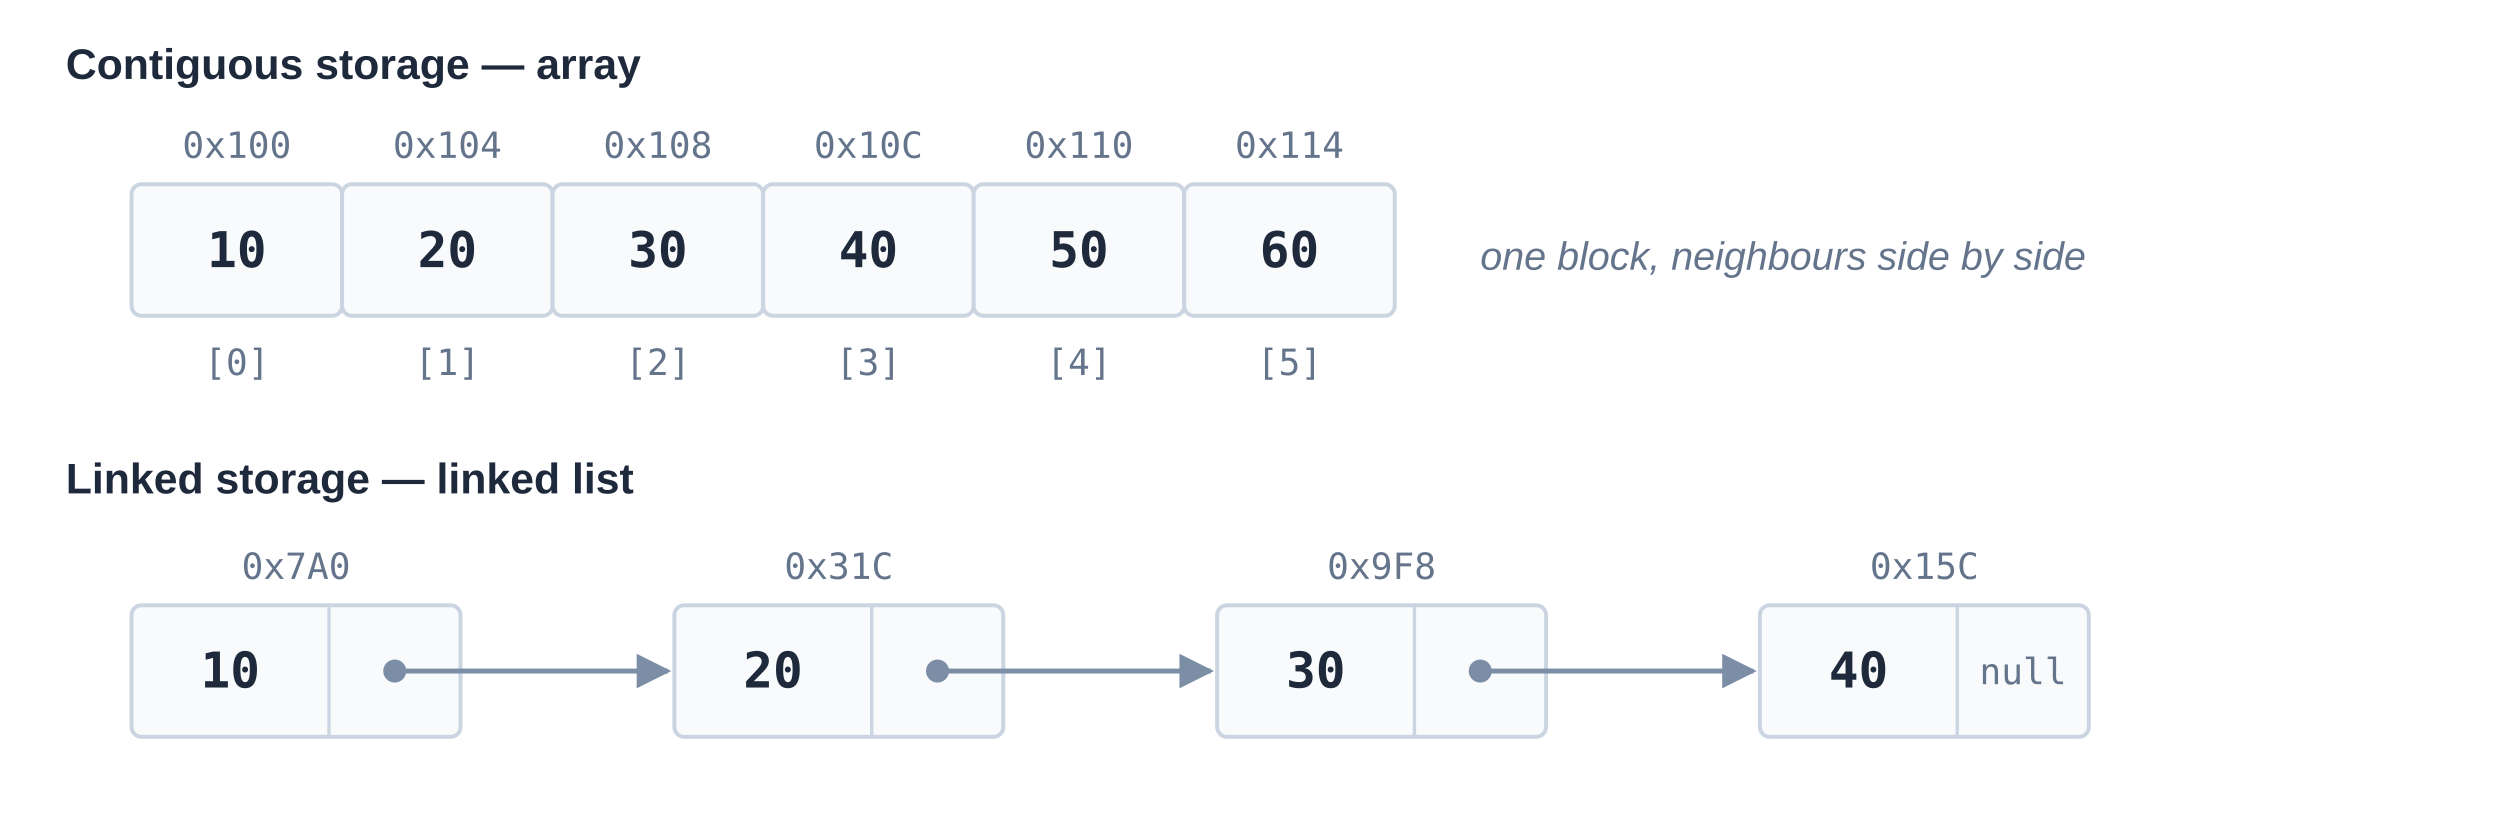
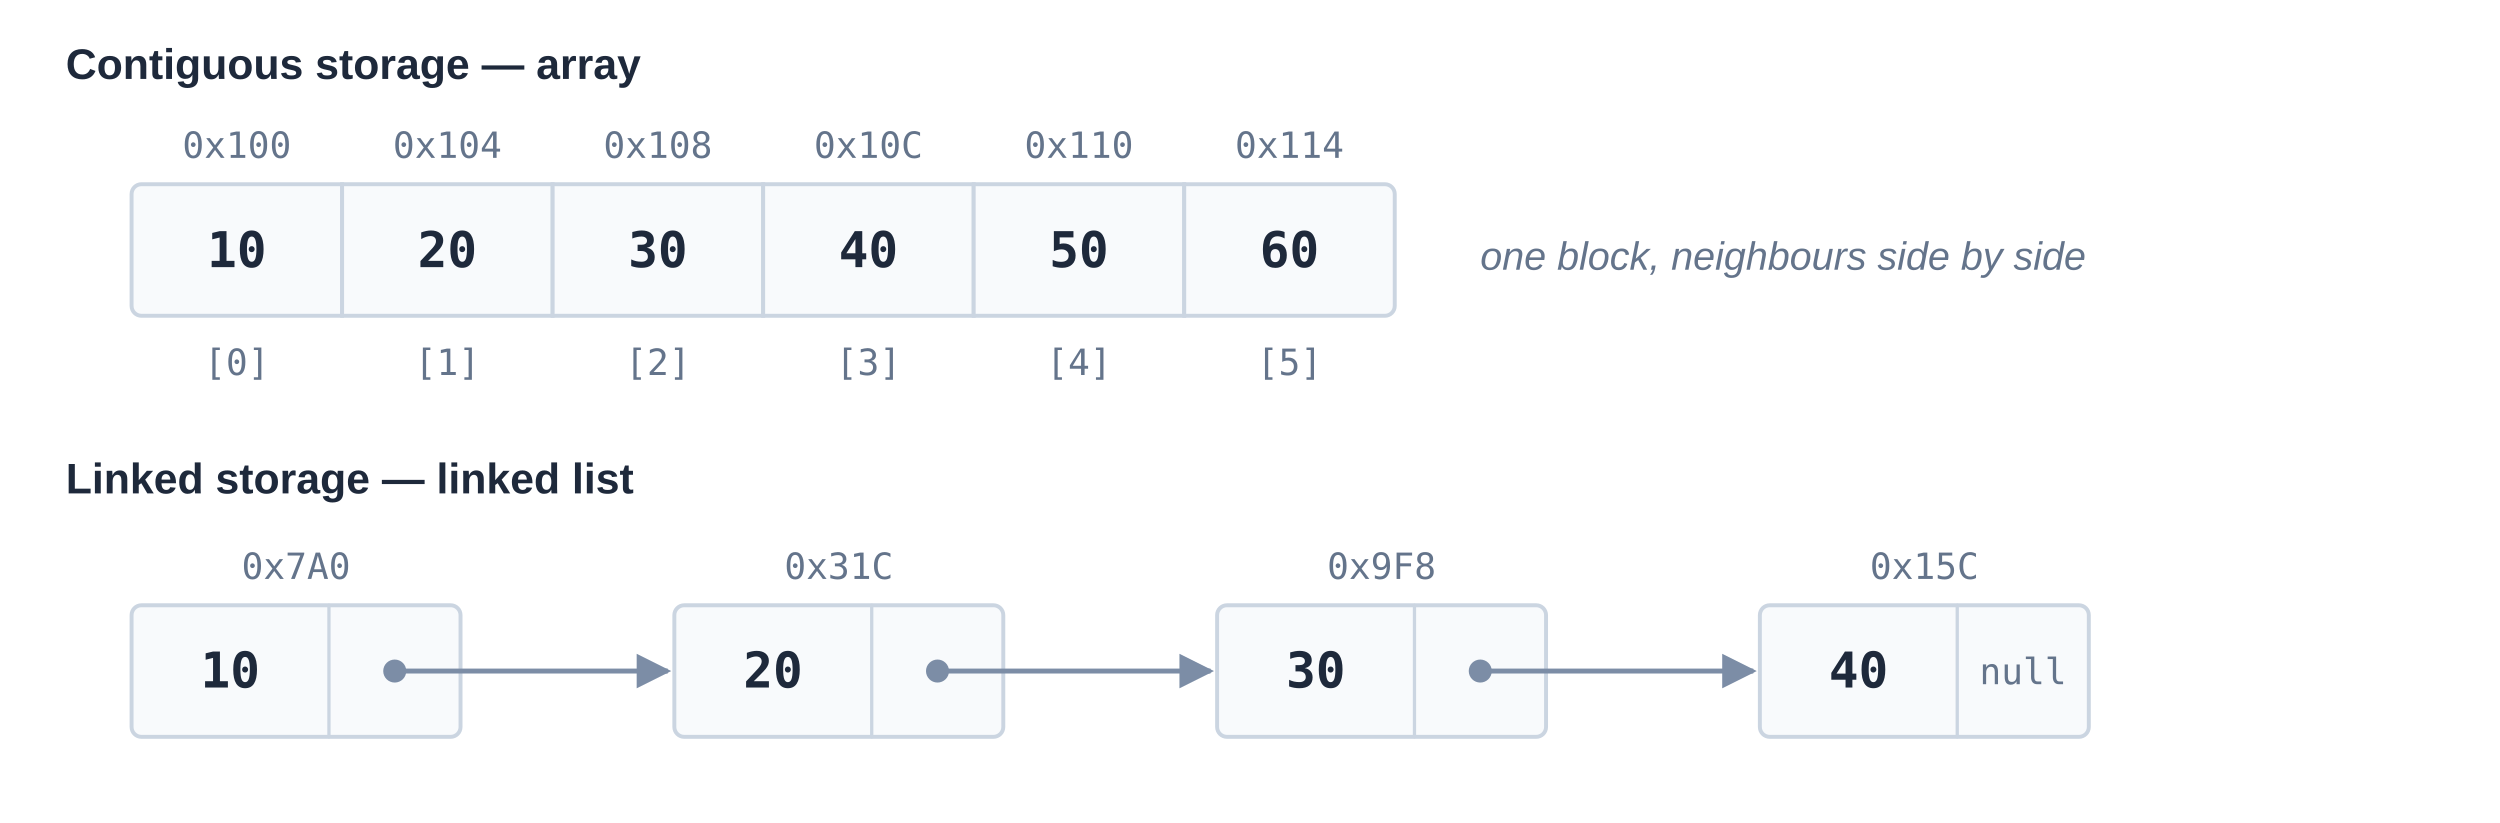
<svg xmlns="http://www.w3.org/2000/svg" width="760" height="250" viewBox="0 0 760 250" role="img" aria-label="Contiguous storage: an array keeps values 10 to 60 in adjacent memory cells at addresses 0x100, 0x104 and so on. Linked storage: a linked list keeps nodes at scattered addresses, each node holding a value and a reference to the next node, ending in null">
  <defs>
    <marker id="cl-a" viewBox="0 0 10 10" refX="9" refY="5" markerWidth="7" markerHeight="7" orient="auto-start-reverse">
      <path d="M0 0 L10 5 L0 10 Z" fill="#7C8DA6" />
    </marker>
    <marker id="cl-h" viewBox="0 0 10 10" refX="9" refY="5" markerWidth="7" markerHeight="7" orient="auto-start-reverse">
      <path d="M0 0 L10 5 L0 10 Z" fill="#B45309" />
    </marker>
    <filter id="cl-s" x="-10%" y="-15%" width="120%" height="150%">
      <feDropShadow dx="0" dy="1.5" stdDeviation="1.5" flood-color="#0F172A" flood-opacity="0.10" />
    </filter>
  </defs>
  <text x="20" y="24" text-anchor="start" font-family="system-ui, -apple-system, 'Segoe UI', Arial, sans-serif" font-size="13" font-weight="600" fill="#1E293B">Contiguous storage — array</text>
  <text x="72" y="48" text-anchor="middle" font-family="ui-monospace, Consolas, monospace" font-size="11" font-weight="400" fill="#64748B">0x100</text>
-   <rect x="40" y="56" width="64" height="40" rx="3" fill="#F8FAFC" stroke="#CBD5E1" stroke-width="1.2" />
+   <path d="M43 56 H104 A0 0 0 0 1 104 56 V96 A0 0 0 0 1 104 96 H43 A3 3 0 0 1 40 93 V59 A3 3 0 0 1 43 56 Z" fill="#F8FAFC" stroke="#CBD5E1" stroke-width="1.2" />
  <text x="72.0" y="81.2" text-anchor="middle" font-family="ui-monospace, Consolas, monospace" font-size="15" font-weight="600" fill="#1E293B">10</text>
  <text x="72" y="114" text-anchor="middle" font-family="ui-monospace, Consolas, monospace" font-size="11" font-weight="400" fill="#64748B">[0]</text>
  <text x="136" y="48" text-anchor="middle" font-family="ui-monospace, Consolas, monospace" font-size="11" font-weight="400" fill="#64748B">0x104</text>
-   <rect x="104" y="56" width="64" height="40" rx="3" fill="#F8FAFC" stroke="#CBD5E1" stroke-width="1.2" />
+   <path d="M104 56 H168 A0 0 0 0 1 168 56 V96 A0 0 0 0 1 168 96 H104 A0 0 0 0 1 104 96 V56 A0 0 0 0 1 104 56 Z" fill="#F8FAFC" stroke="#CBD5E1" stroke-width="1.2" />
  <text x="136.0" y="81.2" text-anchor="middle" font-family="ui-monospace, Consolas, monospace" font-size="15" font-weight="600" fill="#1E293B">20</text>
  <text x="136" y="114" text-anchor="middle" font-family="ui-monospace, Consolas, monospace" font-size="11" font-weight="400" fill="#64748B">[1]</text>
  <text x="200" y="48" text-anchor="middle" font-family="ui-monospace, Consolas, monospace" font-size="11" font-weight="400" fill="#64748B">0x108</text>
-   <rect x="168" y="56" width="64" height="40" rx="3" fill="#F8FAFC" stroke="#CBD5E1" stroke-width="1.2" />
+   <path d="M168 56 H232 A0 0 0 0 1 232 56 V96 A0 0 0 0 1 232 96 H168 A0 0 0 0 1 168 96 V56 A0 0 0 0 1 168 56 Z" fill="#F8FAFC" stroke="#CBD5E1" stroke-width="1.2" />
  <text x="200.0" y="81.2" text-anchor="middle" font-family="ui-monospace, Consolas, monospace" font-size="15" font-weight="600" fill="#1E293B">30</text>
  <text x="200" y="114" text-anchor="middle" font-family="ui-monospace, Consolas, monospace" font-size="11" font-weight="400" fill="#64748B">[2]</text>
  <text x="264" y="48" text-anchor="middle" font-family="ui-monospace, Consolas, monospace" font-size="11" font-weight="400" fill="#64748B">0x10C</text>
-   <rect x="232" y="56" width="64" height="40" rx="3" fill="#F8FAFC" stroke="#CBD5E1" stroke-width="1.2" />
+   <path d="M232 56 H296 A0 0 0 0 1 296 56 V96 A0 0 0 0 1 296 96 H232 A0 0 0 0 1 232 96 V56 A0 0 0 0 1 232 56 Z" fill="#F8FAFC" stroke="#CBD5E1" stroke-width="1.2" />
  <text x="264.0" y="81.2" text-anchor="middle" font-family="ui-monospace, Consolas, monospace" font-size="15" font-weight="600" fill="#1E293B">40</text>
  <text x="264" y="114" text-anchor="middle" font-family="ui-monospace, Consolas, monospace" font-size="11" font-weight="400" fill="#64748B">[3]</text>
  <text x="328" y="48" text-anchor="middle" font-family="ui-monospace, Consolas, monospace" font-size="11" font-weight="400" fill="#64748B">0x110</text>
-   <rect x="296" y="56" width="64" height="40" rx="3" fill="#F8FAFC" stroke="#CBD5E1" stroke-width="1.2" />
+   <path d="M296 56 H360 A0 0 0 0 1 360 56 V96 A0 0 0 0 1 360 96 H296 A0 0 0 0 1 296 96 V56 A0 0 0 0 1 296 56 Z" fill="#F8FAFC" stroke="#CBD5E1" stroke-width="1.2" />
  <text x="328.0" y="81.2" text-anchor="middle" font-family="ui-monospace, Consolas, monospace" font-size="15" font-weight="600" fill="#1E293B">50</text>
  <text x="328" y="114" text-anchor="middle" font-family="ui-monospace, Consolas, monospace" font-size="11" font-weight="400" fill="#64748B">[4]</text>
  <text x="392" y="48" text-anchor="middle" font-family="ui-monospace, Consolas, monospace" font-size="11" font-weight="400" fill="#64748B">0x114</text>
-   <rect x="360" y="56" width="64" height="40" rx="3" fill="#F8FAFC" stroke="#CBD5E1" stroke-width="1.2" />
+   <path d="M360 56 H421 A3 3 0 0 1 424 59 V93 A3 3 0 0 1 421 96 H360 A0 0 0 0 1 360 96 V56 A0 0 0 0 1 360 56 Z" fill="#F8FAFC" stroke="#CBD5E1" stroke-width="1.2" />
  <text x="392.0" y="81.2" text-anchor="middle" font-family="ui-monospace, Consolas, monospace" font-size="15" font-weight="600" fill="#1E293B">60</text>
  <text x="392" y="114" text-anchor="middle" font-family="ui-monospace, Consolas, monospace" font-size="11" font-weight="400" fill="#64748B">[5]</text>
  <text x="450" y="82" text-anchor="start" font-family="system-ui, -apple-system, 'Segoe UI', Arial, sans-serif" font-size="12" font-weight="400" fill="#64748B" font-style="italic">one block, neighbours side by side</text>
  <text x="20" y="150" text-anchor="start" font-family="system-ui, -apple-system, 'Segoe UI', Arial, sans-serif" font-size="13" font-weight="600" fill="#1E293B">Linked storage — linked list</text>
  <text x="90" y="176" text-anchor="middle" font-family="ui-monospace, Consolas, monospace" font-size="11" font-weight="400" fill="#64748B">0x7A0</text>
  <rect x="40" y="184" width="100" height="40" rx="3" fill="#F8FAFC" stroke="#CBD5E1" stroke-width="1.2" />
  <path d="M100 184 V224" fill="none" stroke="#CBD5E1" stroke-width="1" stroke-linecap="round" stroke-linejoin="round" />
  <text x="70" y="209" text-anchor="middle" font-family="ui-monospace, Consolas, monospace" font-size="15" font-weight="600" fill="#1E293B">10</text>
  <circle cx="120" cy="204" r="3.5" fill="#7C8DA6" />
  <path d="M120 204 H203" fill="none" stroke="#7C8DA6" stroke-width="1.5" marker-end="url(#cl-a)" />
  <text x="255" y="176" text-anchor="middle" font-family="ui-monospace, Consolas, monospace" font-size="11" font-weight="400" fill="#64748B">0x31C</text>
  <rect x="205" y="184" width="100" height="40" rx="3" fill="#F8FAFC" stroke="#CBD5E1" stroke-width="1.2" />
  <path d="M265 184 V224" fill="none" stroke="#CBD5E1" stroke-width="1" stroke-linecap="round" stroke-linejoin="round" />
  <text x="235" y="209" text-anchor="middle" font-family="ui-monospace, Consolas, monospace" font-size="15" font-weight="600" fill="#1E293B">20</text>
  <circle cx="285" cy="204" r="3.5" fill="#7C8DA6" />
  <path d="M285 204 H368" fill="none" stroke="#7C8DA6" stroke-width="1.5" marker-end="url(#cl-a)" />
  <text x="420" y="176" text-anchor="middle" font-family="ui-monospace, Consolas, monospace" font-size="11" font-weight="400" fill="#64748B">0x9F8</text>
  <rect x="370" y="184" width="100" height="40" rx="3" fill="#F8FAFC" stroke="#CBD5E1" stroke-width="1.2" />
  <path d="M430 184 V224" fill="none" stroke="#CBD5E1" stroke-width="1" stroke-linecap="round" stroke-linejoin="round" />
  <text x="400" y="209" text-anchor="middle" font-family="ui-monospace, Consolas, monospace" font-size="15" font-weight="600" fill="#1E293B">30</text>
  <circle cx="450" cy="204" r="3.5" fill="#7C8DA6" />
  <path d="M450 204 H533" fill="none" stroke="#7C8DA6" stroke-width="1.5" marker-end="url(#cl-a)" />
  <text x="585" y="176" text-anchor="middle" font-family="ui-monospace, Consolas, monospace" font-size="11" font-weight="400" fill="#64748B">0x15C</text>
  <rect x="535" y="184" width="100" height="40" rx="3" fill="#F8FAFC" stroke="#CBD5E1" stroke-width="1.2" />
  <path d="M595 184 V224" fill="none" stroke="#CBD5E1" stroke-width="1" stroke-linecap="round" stroke-linejoin="round" />
  <text x="565" y="209" text-anchor="middle" font-family="ui-monospace, Consolas, monospace" font-size="15" font-weight="600" fill="#1E293B">40</text>
  <text x="615" y="208" text-anchor="middle" font-family="ui-monospace, Consolas, monospace" font-size="11" font-weight="400" fill="#64748B">null</text>
</svg>
